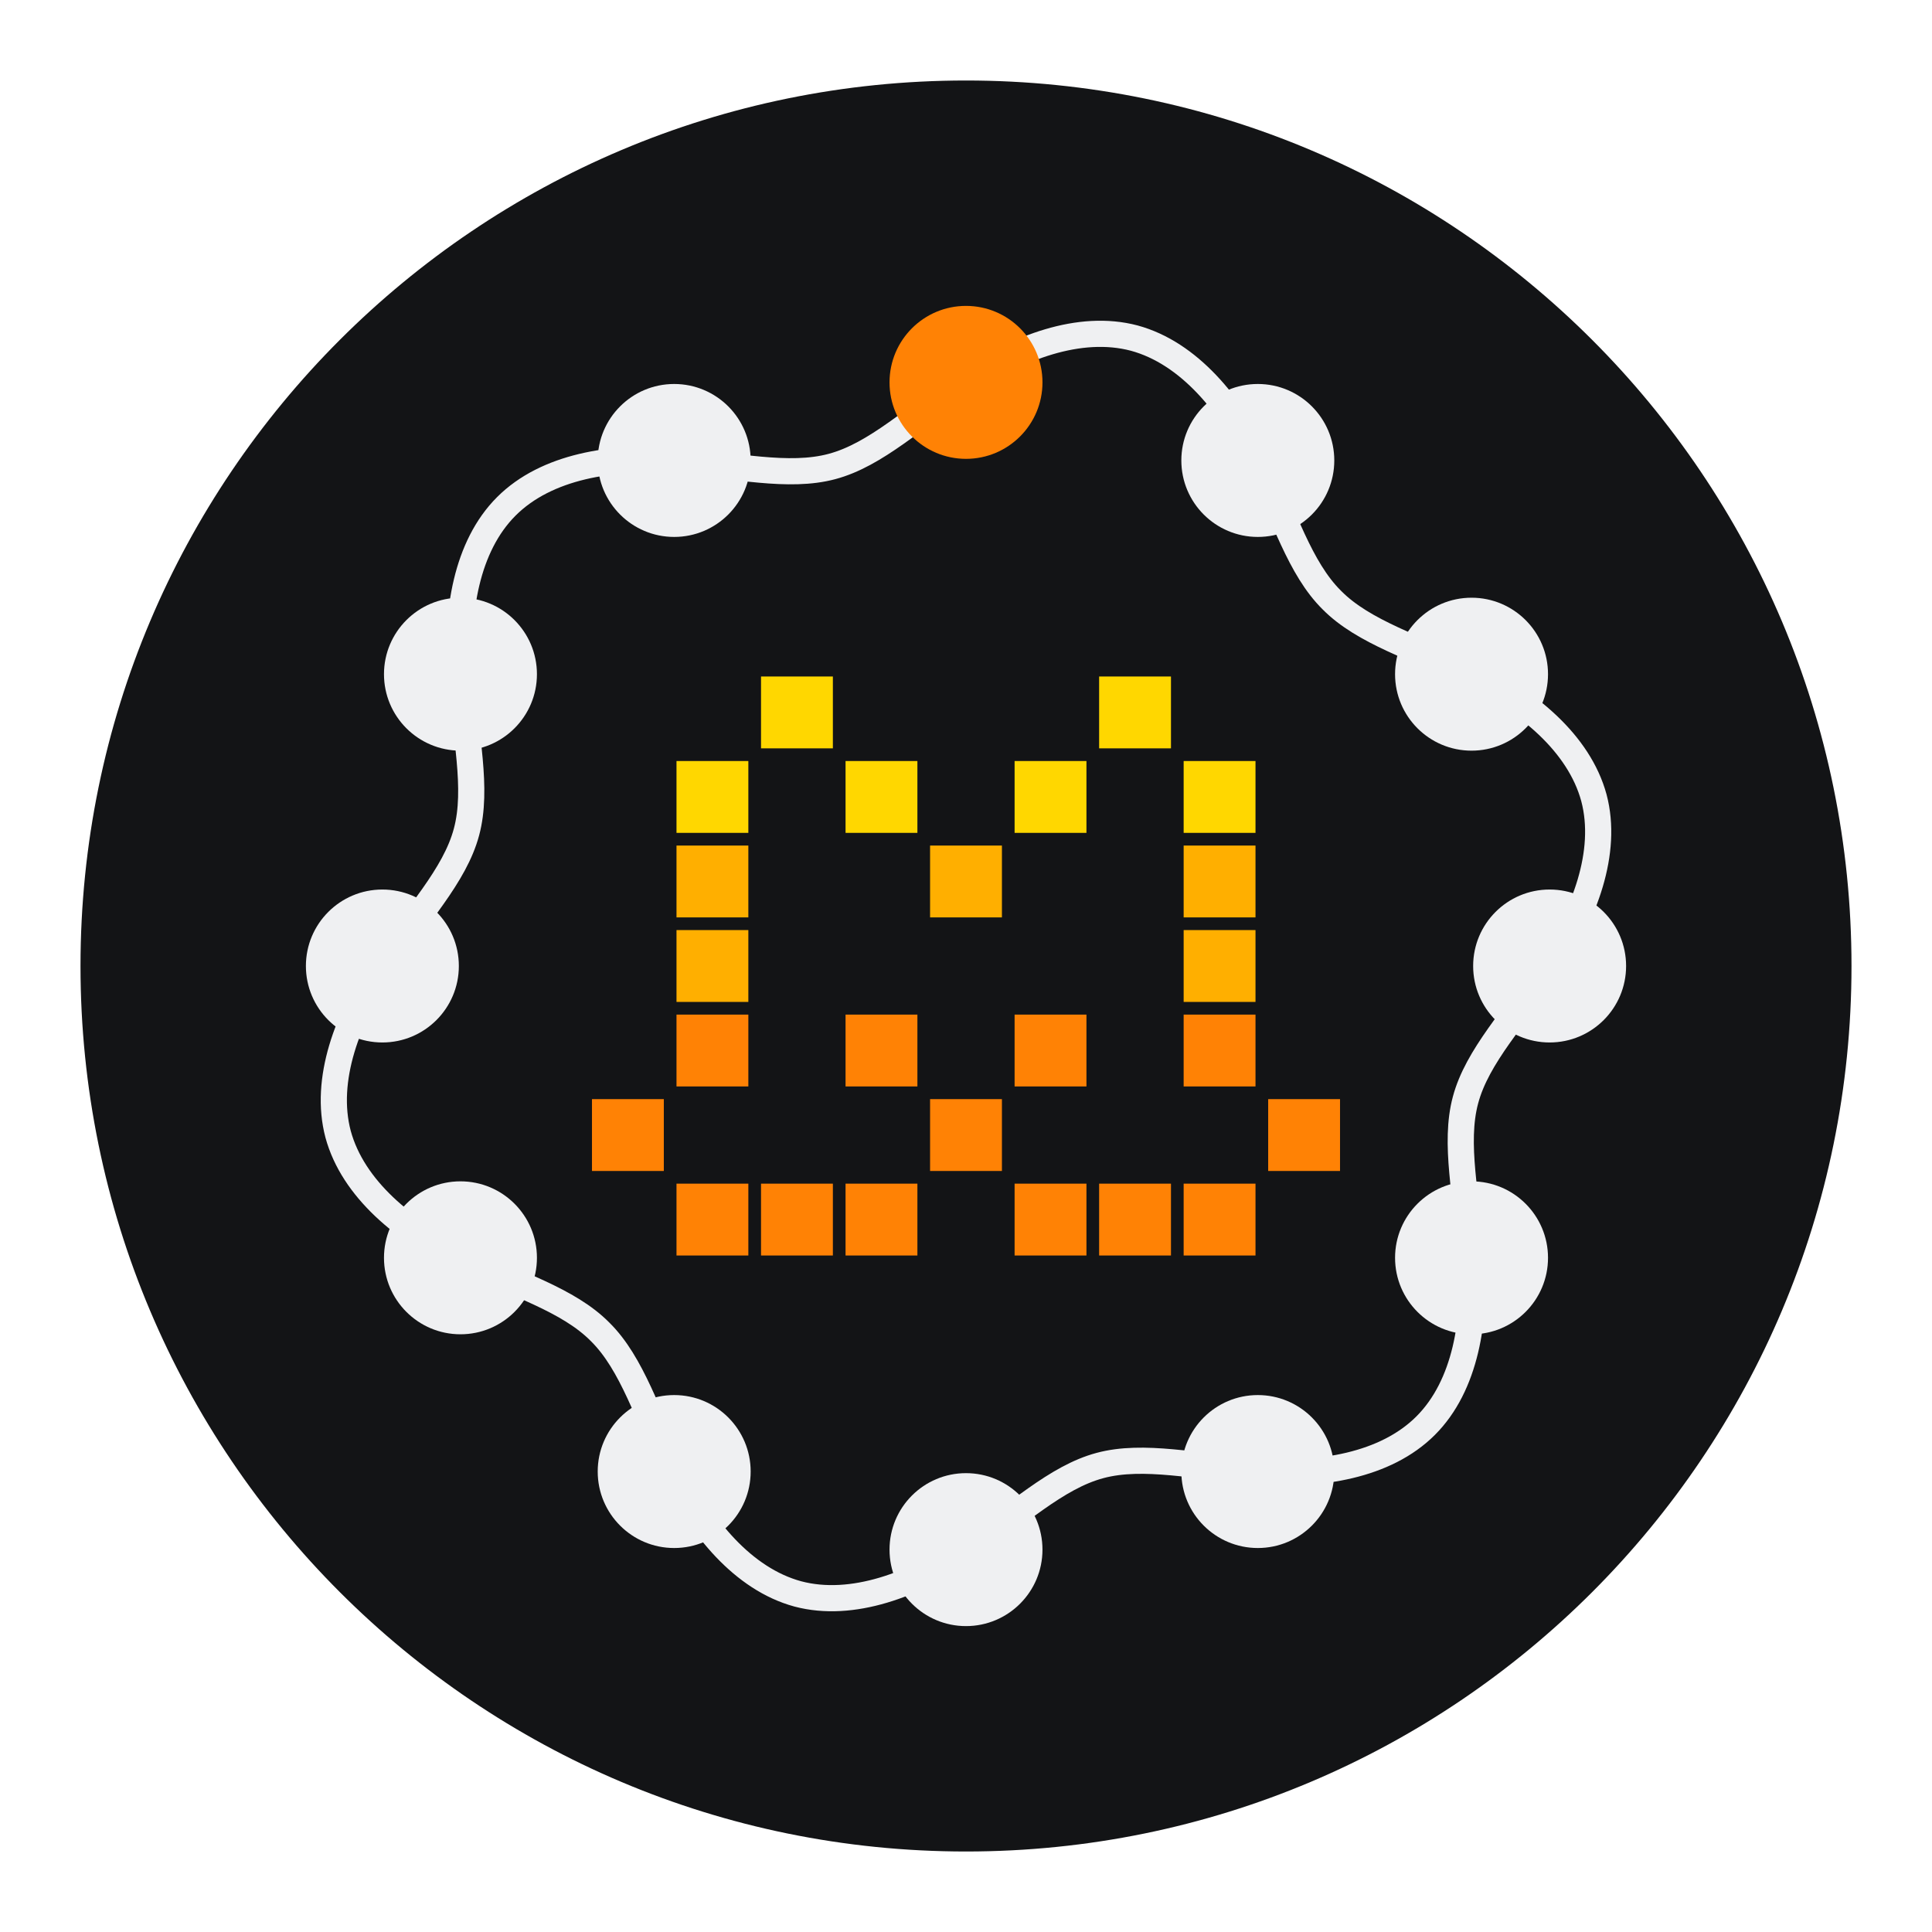
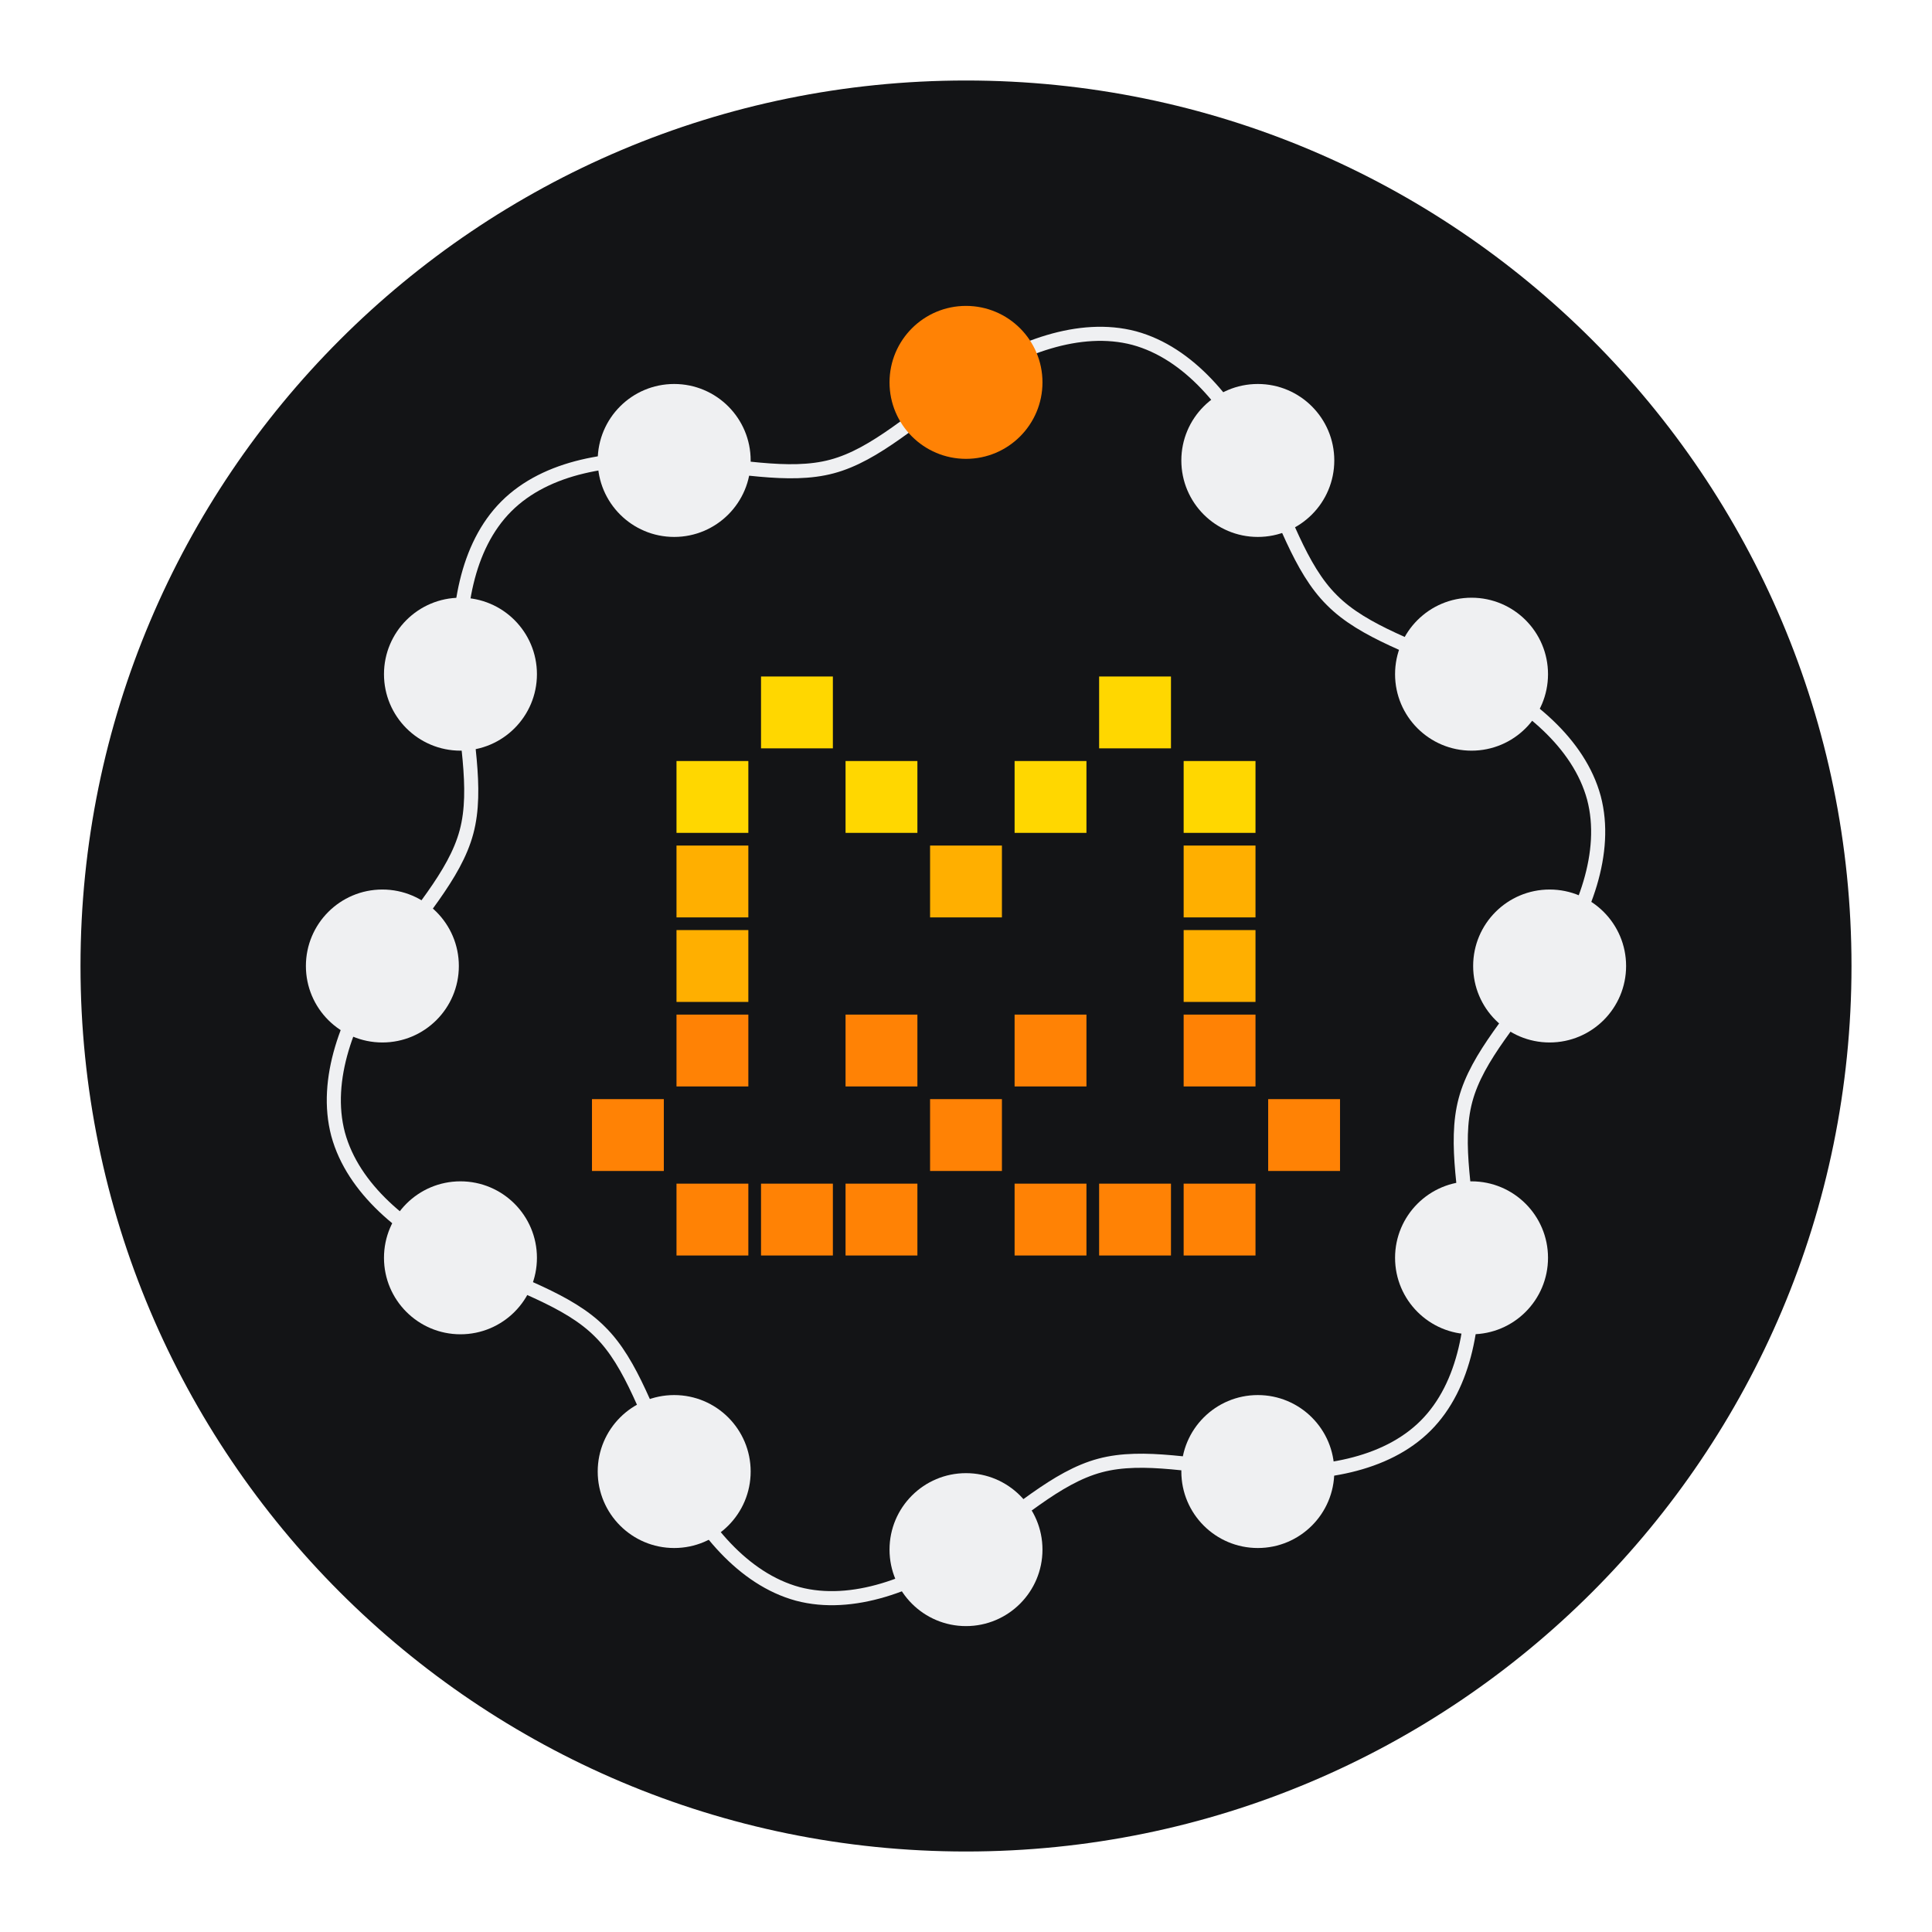
<svg xmlns="http://www.w3.org/2000/svg" viewBox="0 0 48 48" width="512" height="512">
  <circle cx="24" cy="24" r="22" fill="#131416" />
-   <path d="M24 9.5     C25.27 8.64 26.82 8.04 28.18 8.40     C29.54 8.77 30.59 10.06 31.25 11.44     C31.91 12.82 32.29 14.12 33.09 14.91     C33.88 15.71 35.18 16.09 36.56 16.75     C37.94 17.41 39.23 18.46 39.60 19.82     C39.96 21.18 39.36 22.73 38.50 24     C37.64 25.27 36.70 26.24 36.41 27.33     C36.12 28.41 36.44 29.72 36.56 31.25     C36.67 32.78 36.42 34.42 35.42 35.42     C34.42 36.42 32.78 36.67 31.25 36.56     C29.72 36.44 28.41 36.12 27.33 36.41     C26.24 36.70 25.27 37.64 24 38.50     C22.73 39.36 21.18 39.96 19.82 39.60     C18.46 39.23 17.41 37.94 16.75 36.56     C16.09 35.18 15.71 33.88 14.91 33.09     C14.12 32.29 12.82 31.91 11.44 31.25     C10.06 30.59 8.77 29.54 8.40 28.18     C8.04 26.82 8.64 25.27 9.50 24     C10.36 22.73 11.30 21.76 11.59 20.67     C11.88 19.59 11.56 18.28 11.44 16.75     C11.33 15.22 11.58 13.58 12.58 12.58     C13.58 11.58 15.22 11.33 16.75 11.44     C18.28 11.56 19.59 11.88 20.67 11.59     C21.76 11.30 22.73 10.36 24 9.50Z" fill="none" stroke="#eff0f2" stroke-width="0.65" stroke-linecap="round" stroke-linejoin="round" />
+   <path d="M24 9.5     C25.27 8.64 26.82 8.04 28.18 8.40     C29.54 8.77 30.59 10.06 31.25 11.44     C31.91 12.82 32.29 14.12 33.09 14.91     C33.88 15.71 35.18 16.09 36.56 16.75     C37.94 17.41 39.23 18.46 39.60 19.82     C39.96 21.18 39.36 22.73 38.50 24     C37.64 25.27 36.70 26.24 36.41 27.33     C36.12 28.41 36.44 29.72 36.56 31.25     C36.67 32.78 36.42 34.42 35.42 35.42     C34.42 36.42 32.78 36.67 31.25 36.56     C29.72 36.44 28.41 36.12 27.33 36.41     C26.24 36.70 25.27 37.64 24 38.50     C22.73 39.36 21.18 39.96 19.82 39.60     C18.46 39.23 17.41 37.94 16.75 36.56     C16.09 35.18 15.71 33.88 14.91 33.09     C14.12 32.29 12.82 31.91 11.44 31.25     C10.06 30.59 8.77 29.54 8.40 28.18     C8.04 26.82 8.64 25.27 9.50 24     C10.36 22.73 11.30 21.76 11.59 20.67     C11.88 19.59 11.56 18.28 11.44 16.75     C11.33 15.22 11.58 13.58 12.58 12.58     C13.58 11.58 15.22 11.33 16.75 11.44     C18.28 11.56 19.59 11.88 20.67 11.59     C21.76 11.30 22.73 10.36 24 9.50Z" fill="none" stroke="#eff0f2" stroke-width="0.35" stroke-linecap="round" stroke-linejoin="round" />
  <g fill="#eff0f2">
    <circle cx="31.25" cy="11.44" r="1.9" />
    <circle cx="36.56" cy="16.75" r="1.9" />
    <circle cx="38.5" cy="24" r="1.9" />
    <circle cx="36.56" cy="31.25" r="1.9" />
    <circle cx="31.25" cy="36.56" r="1.9" />
    <circle cx="24" cy="38.5" r="1.9" />
    <circle cx="16.75" cy="36.56" r="1.9" />
    <circle cx="11.44" cy="31.25" r="1.9" />
    <circle cx="9.5" cy="24" r="1.9" />
    <circle cx="11.44" cy="16.75" r="1.9" />
    <circle cx="16.75" cy="11.44" r="1.9" />
  </g>
  <circle cx="24" cy="9.5" r="1.9" fill="#FF8205" />
  <g transform="translate(14.55 16.65) scale(2.1)">
    <g fill="#FFD700">
      <rect x="2.075" y="0.075" width="0.85" height="0.85" />
      <rect x="6.075" y="0.075" width="0.85" height="0.85" />
      <rect x="1.075" y="1.075" width="0.85" height="0.85" />
      <rect x="3.075" y="1.075" width="0.85" height="0.85" />
      <rect x="5.075" y="1.075" width="0.85" height="0.85" />
      <rect x="7.075" y="1.075" width="0.85" height="0.85" />
    </g>
    <g fill="#FFAF00">
      <rect x="1.075" y="2.075" width="0.85" height="0.85" />
      <rect x="4.075" y="2.075" width="0.85" height="0.85" />
      <rect x="7.075" y="2.075" width="0.85" height="0.85" />
      <rect x="1.075" y="3.075" width="0.85" height="0.85" />
      <rect x="7.075" y="3.075" width="0.85" height="0.85" />
    </g>
    <g fill="#FF8205">
      <rect x="1.075" y="4.075" width="0.85" height="0.85" />
      <rect x="3.075" y="4.075" width="0.85" height="0.85" />
      <rect x="5.075" y="4.075" width="0.85" height="0.85" />
      <rect x="7.075" y="4.075" width="0.85" height="0.85" />
      <rect x="0.075" y="5.075" width="0.85" height="0.85" />
      <rect x="4.075" y="5.075" width="0.85" height="0.85" />
      <rect x="8.075" y="5.075" width="0.85" height="0.85" />
      <rect x="1.075" y="6.075" width="0.85" height="0.85" />
      <rect x="2.075" y="6.075" width="0.85" height="0.85" />
      <rect x="3.075" y="6.075" width="0.85" height="0.85" />
      <rect x="5.075" y="6.075" width="0.85" height="0.85" />
      <rect x="6.075" y="6.075" width="0.85" height="0.85" />
      <rect x="7.075" y="6.075" width="0.85" height="0.85" />
    </g>
  </g>
</svg>
